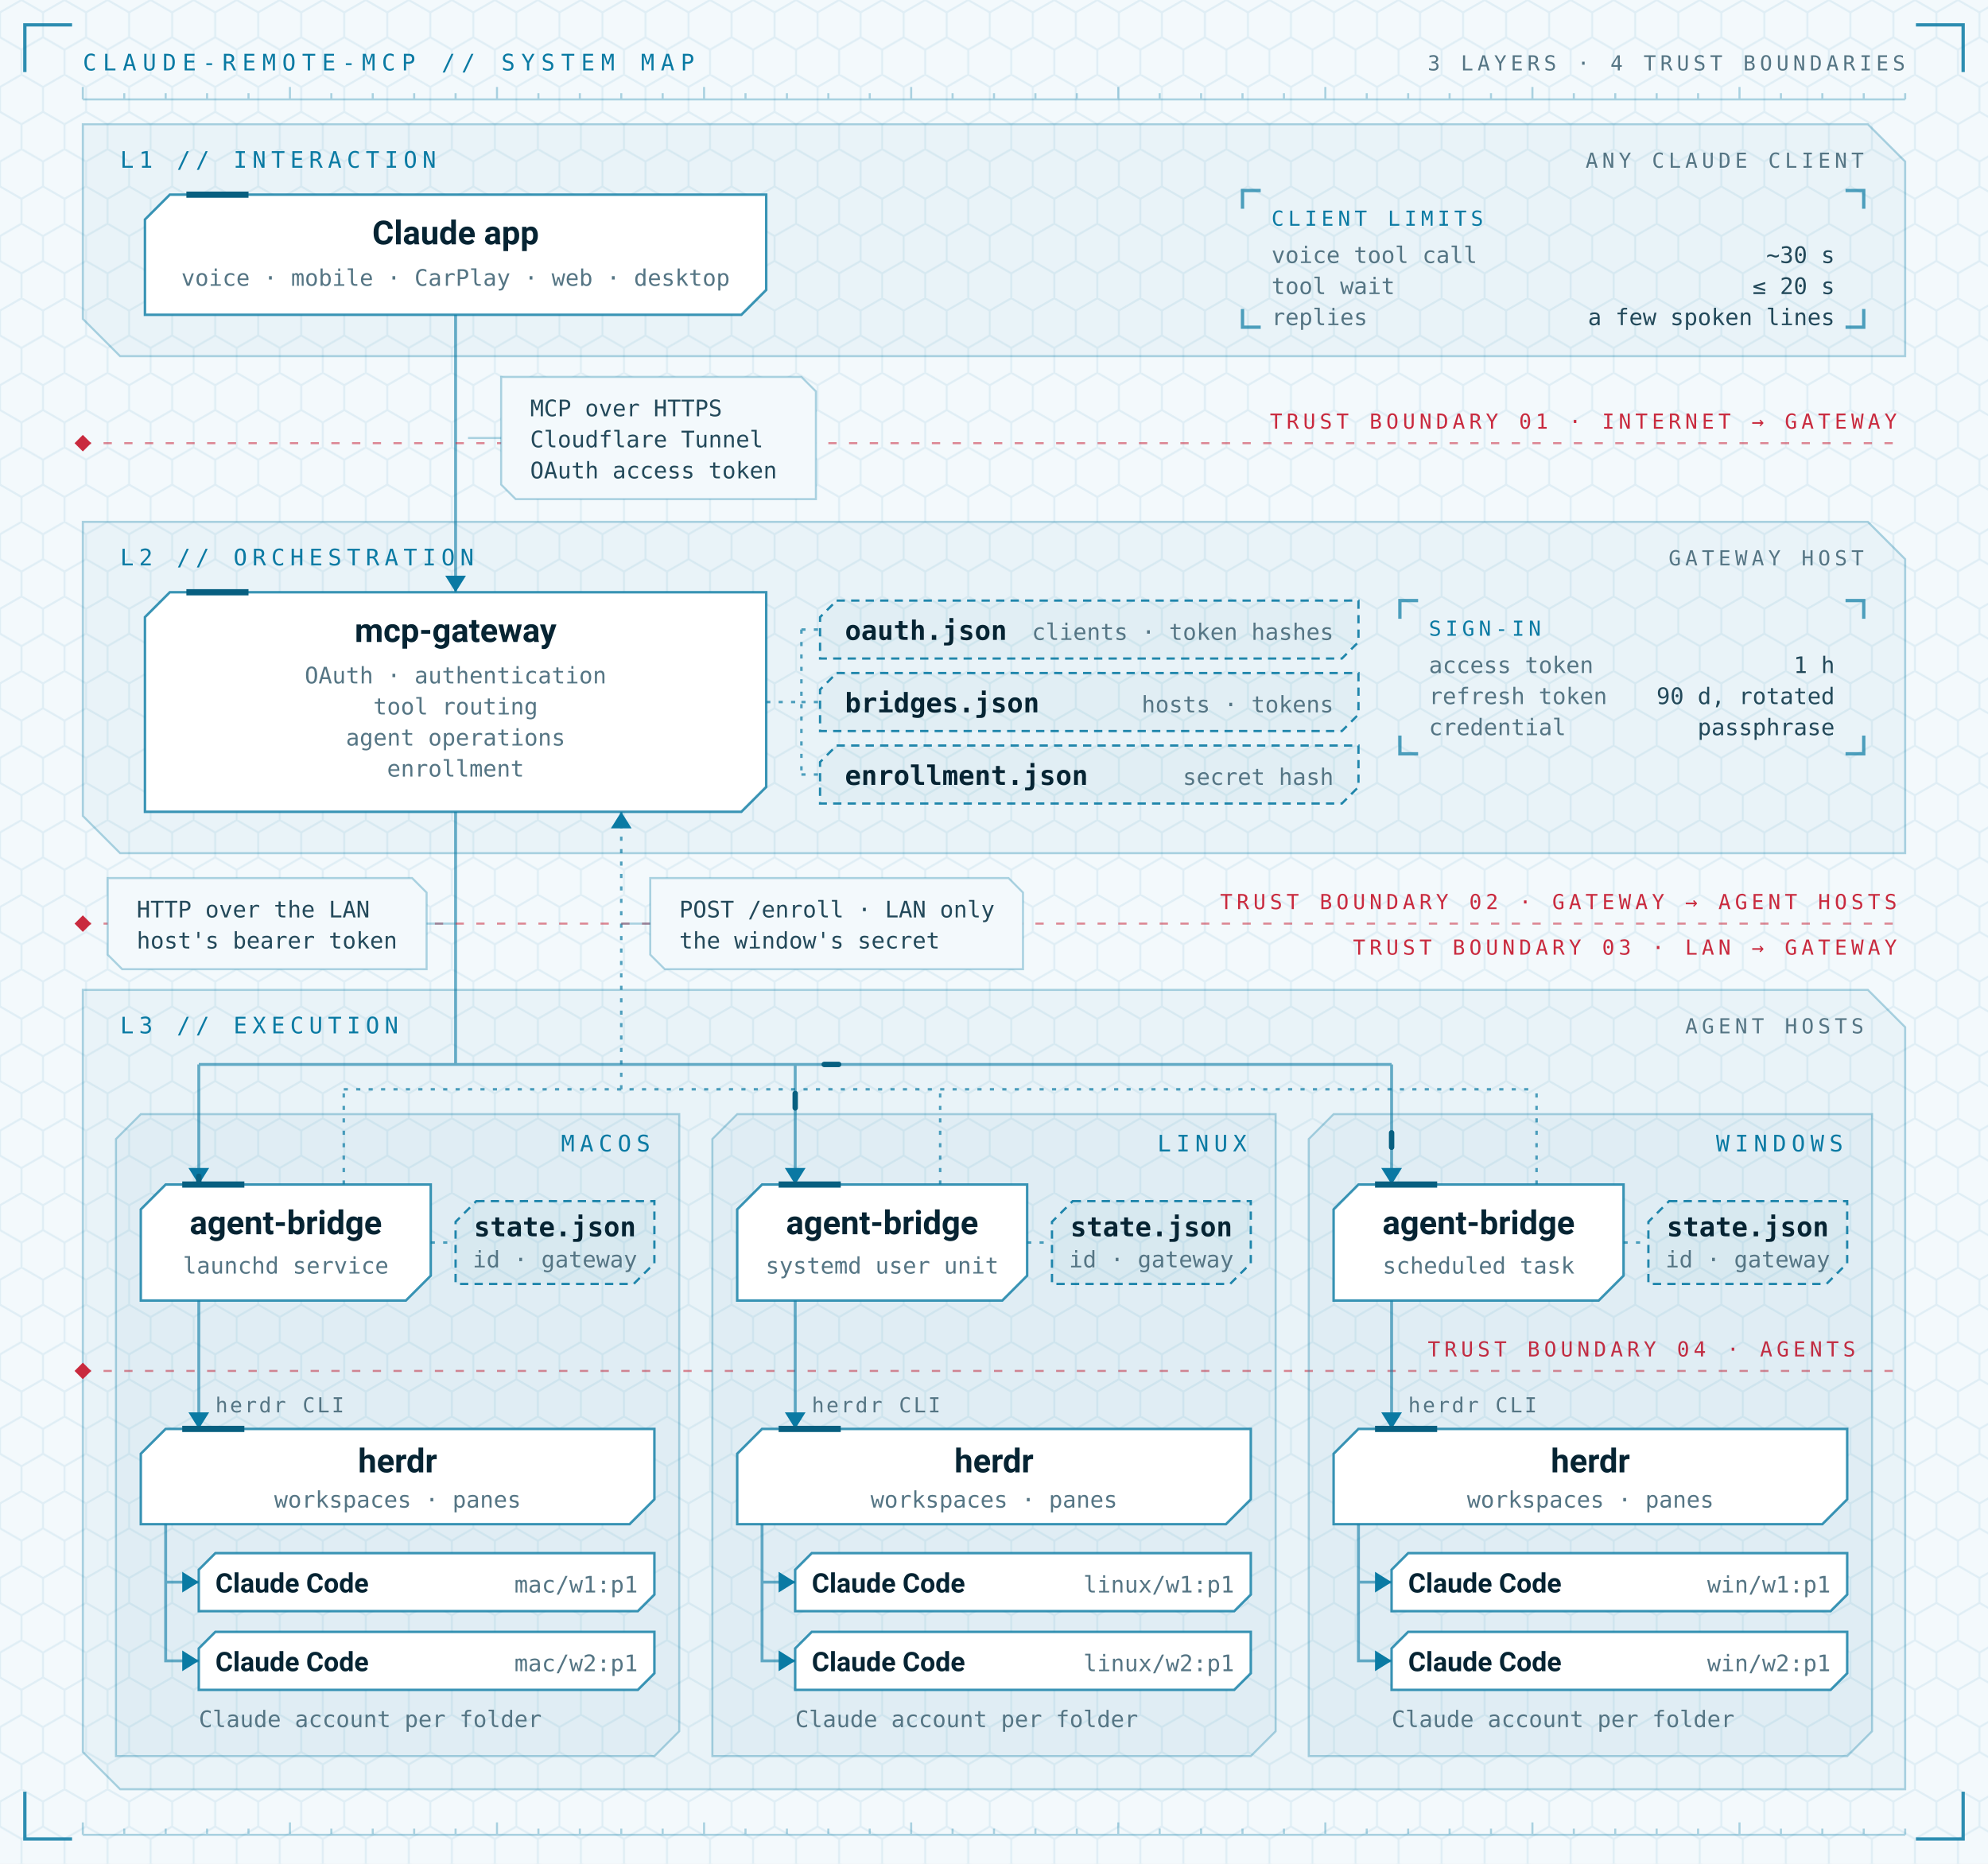
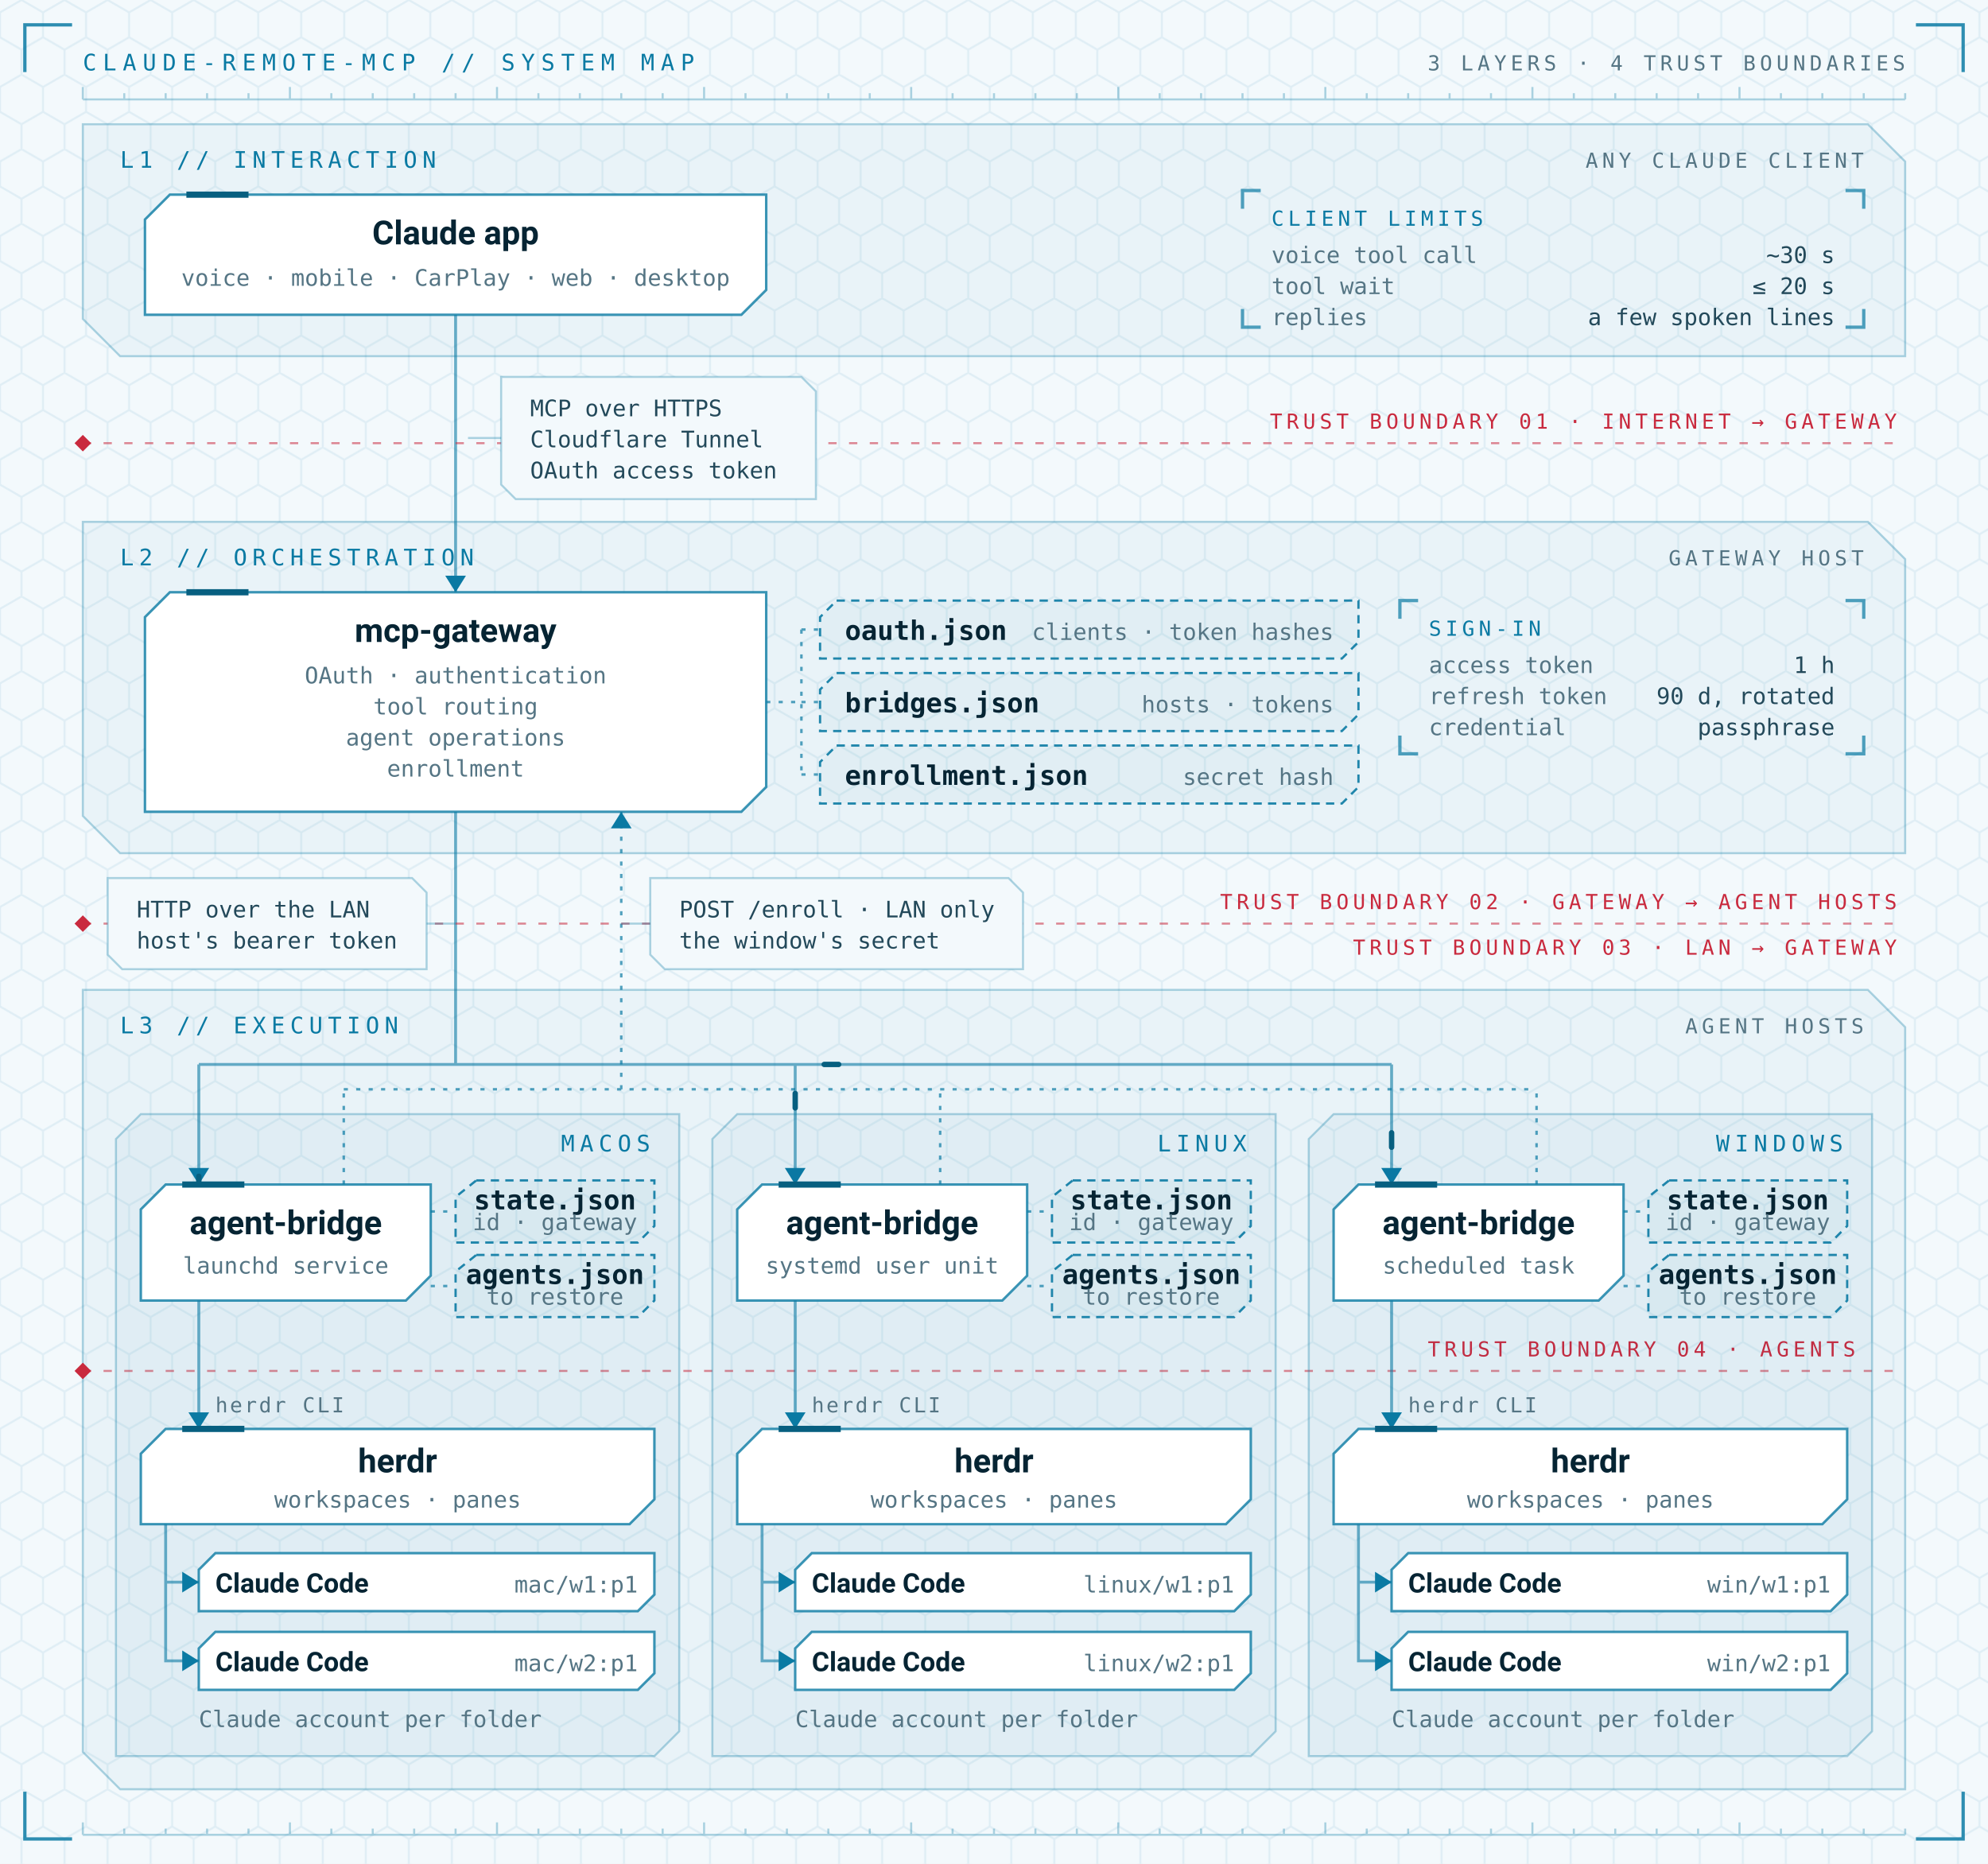
<svg xmlns="http://www.w3.org/2000/svg" width="960" height="900" viewBox="0 0 960 900" role="img" aria-labelledby="title desc">
  <style>
    .sans { font-family: -apple-system, BlinkMacSystemFont, 'Segoe UI', Roboto, 'Helvetica Neue', sans-serif; }
    .mono { font-family: ui-monospace, 'SF Mono', 'JetBrains Mono', Menlo, Consolas, monospace; }
    .bg { fill: #f3f9fc; }
    .frame, .bracket { fill: none; stroke: #0a7aa3; stroke-width: 1.6; stroke-linecap: square; }
    .frame { opacity: 0.85; }
    .bracket { opacity: 0.7; }
    .ruler { fill: none; stroke: rgba(10,122,163,0.32); stroke-width: 1; }
    .head-l { fill: #0a7aa3; font-size: 11px; letter-spacing: 3px; }
    .head-r { fill: #557584; font-size: 10px; letter-spacing: 2px; }
    .panel { fill: rgba(10,122,163,0.04); stroke: rgba(10,122,163,0.32); stroke-width: 1; }
    .label { fill: #0a7aa3; font-size: 11px; letter-spacing: 2.5px; }
    .tag { fill: #557584; font-size: 10px; letter-spacing: 2px; }
    .node { fill: #ffffff; }
    .edge { fill: none; stroke: #0a7aa3; stroke-width: 1.2; opacity: 0.8;  }
    .accent { fill: none; stroke: #075f80; stroke-width: 3; }
    .title { fill: #062433; font-size: 16px; font-weight: 600; }
    .sub { fill: #557584; font-size: 11px; }
    .sessiontitle { fill: #062433; font-size: 13px; font-weight: 600; }
    .store { fill: rgba(10,122,163,0.04); stroke: #0a7aa3; stroke-width: 1.1; stroke-dasharray: 4 3; opacity: 0.9; }
    .storetitle { fill: #062433; font-size: 13px; font-weight: 600; }
    .rotitle { fill: #0a7aa3; font-size: 10px; letter-spacing: 2px; }
    .rokey { fill: #557584; font-size: 11px; }
    .roval { fill: #23495a; font-size: 11px; }
    .wire { fill: none; stroke: #0a7aa3; stroke-width: 1.4; opacity: 0.6; }
    .dotted { fill: none; stroke: #0a7aa3; stroke-width: 1.2; stroke-dasharray: 2 4; opacity: 0.7; }
    .head { fill: #0a7aa3; }
    .wiretag { fill: #f3f9fc; stroke: rgba(10,122,163,0.32); stroke-width: 1; }
    .wirestub { fill: none; stroke: rgba(10,122,163,0.32); stroke-width: 1; }
    .wiretext { fill: #23495a; font-size: 11px; }
    .wirelabel { fill: #557584; font-size: 10px; letter-spacing: 1px; }
    .boundary { fill: none; stroke: #c92a3e; stroke-width: 1; stroke-dasharray: 4 6; opacity: 0.55; }
    .bdiamond { fill: #c92a3e; }
    .btext { fill: #c92a3e; font-size: 10px; letter-spacing: 2px; }
    .spark { fill: none; stroke: #075f80; stroke-width: 2.6; stroke-linecap: round; stroke-dasharray: 7 300; stroke-dashoffset: 7; }
    .s1 { animation: s1 5.6s ease-in-out infinite; }
    .s2 { animation: s2 5.6s ease-in-out infinite; }
    .s3 { animation: s3 5.6s ease-in-out infinite; }
    .s4 { animation: s4 5.6s ease-in-out infinite; }
    @keyframes s1 { 0% { stroke-dashoffset: 7; } 24%, 100% { stroke-dashoffset: -100; } }
    @keyframes s2 { 0%, 26% { stroke-dashoffset: 7; } 50%, 100% { stroke-dashoffset: -100; } }
    @keyframes s3 { 0%, 52% { stroke-dashoffset: 7; } 66%, 100% { stroke-dashoffset: -100; } }
    @keyframes s4 { 0%, 68% { stroke-dashoffset: 7; } 82%, 100% { stroke-dashoffset: -100; } }
    @media (prefers-reduced-motion: reduce) { .spark { animation: none; opacity: 0; } }
  </style>
  <defs>
    <pattern id="hex" width="20.78" height="36" patternUnits="userSpaceOnUse">
      <path d="M0 6L10.39 0L20.78 6V18L10.39 24L0 18Z M10.39 24V36" fill="none" stroke="#0a7aa3" stroke-opacity="0.08" stroke-width="1" />
    </pattern>
  </defs>
  <rect class="bg" width="960" height="900" />
  <rect width="960" height="900" fill="url(#hex)" />
  <path class="frame" d="M12,34 V12 H34" />
  <path class="frame" d="M926,12 H948 V34" />
  <path class="frame" d="M948,866 V888 H926" />
  <path class="frame" d="M34,888 H12 V866" />
  <text class="mono head-l" x="40" y="34">CLAUDE-REMOTE-MCP // SYSTEM MAP</text>
  <text class="mono head-r" x="920" y="34" text-anchor="end">3 LAYERS · 4 TRUST BOUNDARIES</text>
  <path class="ruler" d="M40,48 H920 M40,48 V42 M60,48 V45 M80,48 V45 M100,48 V45 M120,48 V45 M140,48 V42 M160,48 V45 M180,48 V45 M200,48 V45 M220,48 V45 M240,48 V42 M260,48 V45 M280,48 V45 M300,48 V45 M320,48 V45 M340,48 V42 M360,48 V45 M380,48 V45 M400,48 V45 M420,48 V45 M440,48 V42 M460,48 V45 M480,48 V45 M500,48 V45 M520,48 V45 M540,48 V42 M560,48 V45 M580,48 V45 M600,48 V45 M620,48 V45 M640,48 V42 M660,48 V45 M680,48 V45 M700,48 V45 M720,48 V45 M740,48 V42 M760,48 V45 M780,48 V45 M800,48 V45 M820,48 V45 M840,48 V42 M860,48 V45 M880,48 V45 M900,48 V45 M920,48 V45 " />
  <path class="panel" d="M40,60 H902 L920,78 V172 H58 L40,154 V60 Z" />
  <text class="mono label" x="58" y="81">L1 // INTERACTION</text>
  <text class="mono tag" x="900" y="81" text-anchor="end">ANY CLAUDE CLIENT</text>
  <path class="node" d="M82,94 H370 V140 L358,152 H70 V106 Z" />
  <path class="edge" d="M82,94 H370 V140 L358,152 H70 V106 Z" />
  <path class="accent" d="M90,94 H120" />
  <text class="sans title" x="220" y="118" text-anchor="middle">Claude app</text>
  <text class="mono sub" x="220" y="138" text-anchor="middle">voice · mobile · CarPlay · web · desktop</text>
  <path class="bracket" d="M600,100 V92 H608" />
  <path class="bracket" d="M892,92 H900 V100" />
  <path class="bracket" d="M900,150 V158 H892" />
  <path class="bracket" d="M608,158 H600 V150" />
  <text class="mono rotitle" x="614" y="109">CLIENT LIMITS</text>
  <text class="mono rokey" x="614" y="127">voice tool call</text>
  <text class="mono roval" x="886" y="127" text-anchor="end">~30 s</text>
  <text class="mono rokey" x="614" y="142">tool wait</text>
  <text class="mono roval" x="886" y="142" text-anchor="end">≤ 20 s</text>
  <text class="mono rokey" x="614" y="157">replies</text>
  <text class="mono roval" x="886" y="157" text-anchor="end">a few spoken lines</text>
  <path class="wire" d="M220,152 V286" />
  <path class="head" d="M215,278 L220,286 L225,278 Z" />
  <path class="boundary" d="M40,214 H920" />
  <path class="bdiamond" d="M40,210 L44,214 L40,218 L36,214 Z" />
  <text class="mono btext" x="916" y="207" text-anchor="end">TRUST BOUNDARY 01 · INTERNET → GATEWAY</text>
  <path class="wiretag" d="M242,182 H387 L394,189 V241 H249 L242,234 V182 Z" />
  <path class="wirestub" d="M226,211.5 H242" />
  <text class="mono wiretext" x="256" y="201">MCP over HTTPS</text>
  <text class="mono wiretext" x="256" y="216">Cloudflare Tunnel</text>
  <text class="mono wiretext" x="256" y="231">OAuth access token</text>
  <path class="panel" d="M40,252 H902 L920,270 V412 H58 L40,394 V252 Z" />
  <text class="mono label" x="58" y="273">L2 // ORCHESTRATION</text>
  <text class="mono tag" x="900" y="273" text-anchor="end">GATEWAY HOST</text>
  <path class="node" d="M82,286 H370 V380 L358,392 H70 V298 Z" />
  <path class="edge" d="M82,286 H370 V380 L358,392 H70 V298 Z" />
  <path class="accent" d="M90,286 H120" />
  <text class="sans title" x="220" y="310" text-anchor="middle">mcp-gateway</text>
  <text class="mono sub" x="220" y="330" text-anchor="middle">OAuth · authentication</text>
  <text class="mono sub" x="220" y="345" text-anchor="middle">tool routing</text>
  <text class="mono sub" x="220" y="360" text-anchor="middle">agent operations</text>
  <text class="mono sub" x="220" y="375" text-anchor="middle">enrollment</text>
  <path class="store" d="M404,290 H656 V310 L648,318 H396 V298 Z" />
  <text class="mono storetitle" x="408" y="309">oauth.json</text>
  <text class="mono sub" x="644" y="309" text-anchor="end">clients · token hashes</text>
  <path class="store" d="M404,325 H656 V345 L648,353 H396 V333 Z" />
  <text class="mono storetitle" x="408" y="344">bridges.json</text>
  <text class="mono sub" x="644" y="344" text-anchor="end">hosts · tokens</text>
  <path class="store" d="M404,360 H656 V380 L648,388 H396 V368 Z" />
  <text class="mono storetitle" x="408" y="379">enrollment.json</text>
  <text class="mono sub" x="644" y="379" text-anchor="end">secret hash</text>
  <path class="dotted" d="M370,339 H387 M387,304 V374 M387,304 H396 M387,339 H396 M387,374 H396" />
  <path class="bracket" d="M676,298 V290 H684" />
  <path class="bracket" d="M892,290 H900 V298" />
  <path class="bracket" d="M900,356 V364 H892" />
  <path class="bracket" d="M684,364 H676 V356" />
  <text class="mono rotitle" x="690" y="307">SIGN-IN</text>
  <text class="mono rokey" x="690" y="325">access token</text>
  <text class="mono roval" x="886" y="325" text-anchor="end">1 h</text>
  <text class="mono rokey" x="690" y="340">refresh token</text>
  <text class="mono roval" x="886" y="340" text-anchor="end">90 d, rotated</text>
  <text class="mono rokey" x="690" y="355">credential</text>
  <text class="mono roval" x="886" y="355" text-anchor="end">passphrase</text>
  <path class="dotted" d="M300,526 V392 M166,526 H742 M166,572 V526 M454,572 V526 M742,572 V526" />
  <path class="head" d="M295,400 L300,392 L305,400 Z" />
  <path class="wire" d="M220,392 V514 M96,514 H672 M96,514 V572 M384,514 V572 M672,514 V572" />
  <path class="head" d="M91,564 L96,572 L101,564 Z" />
  <path class="head" d="M379,564 L384,572 L389,564 Z" />
  <path class="head" d="M667,564 L672,572 L677,564 Z" />
  <path class="boundary" d="M40,446 H920" />
  <path class="bdiamond" d="M40,442 L44,446 L40,450 L36,446 Z" />
  <text class="mono btext" x="916" y="439" text-anchor="end">TRUST BOUNDARY 02 · GATEWAY → AGENT HOSTS</text>
  <text class="mono btext" x="916" y="461" text-anchor="end">TRUST BOUNDARY 03 · LAN → GATEWAY</text>
  <path class="wiretag" d="M52,424 H199 L206,431 V468 H59 L52,461 V424 Z" />
  <path class="wirestub" d="M220,446 H206" />
  <text class="mono wiretext" x="66" y="443">HTTP over the LAN</text>
  <text class="mono wiretext" x="66" y="458">host's bearer token</text>
  <path class="wiretag" d="M314,424 H487 L494,431 V468 H321 L314,461 V424 Z" />
  <path class="wirestub" d="M300,446 H314" />
  <text class="mono wiretext" x="328" y="443">POST /enroll · LAN only</text>
  <text class="mono wiretext" x="328" y="458">the window's secret</text>
  <path class="panel" d="M40,478 H902 L920,496 V864 H58 L40,846 V478 Z" />
  <text class="mono label" x="58" y="499">L3 // EXECUTION</text>
  <text class="mono tag" x="900" y="499" text-anchor="end">AGENT HOSTS</text>
  <path class="boundary" d="M40,662 H920" />
  <path class="bdiamond" d="M40,658 L44,662 L40,666 L36,662 Z" />
  <text class="mono btext" x="896" y="655" text-anchor="end">TRUST BOUNDARY 04 · AGENTS</text>
  <path class="panel" d="M68,538 H328 V836 L316,848 H56 V550 Z" />
  <text class="mono label" x="314" y="556" text-anchor="end">MACOS</text>
  <path class="node" d="M80,572 H208 V616 L196,628 H68 V584 Z" />
  <path class="edge" d="M80,572 H208 V616 L196,628 H68 V584 Z" />
  <path class="accent" d="M88,572 H118" />
  <text class="sans title" x="138" y="596" text-anchor="middle">agent-bridge</text>
  <text class="mono sub" x="138" y="615" text-anchor="middle">launchd service</text>
-   <path class="store" d="M230,580 H316 V610 L306,620 H220 V590 Z" />
-   <text class="mono storetitle" x="268" y="597" text-anchor="middle">state.json</text>
-   <text class="mono sub" x="268" y="612" text-anchor="middle">id · gateway</text>
-   <path class="dotted" d="M208,600 H220" />
+   <path class="store" d="M230,570 H316 V592 L308,600 H220 V578 Z" />
+   <text class="mono storetitle" x="268" y="584" text-anchor="middle">state.json</text>
+   <text class="mono sub" x="268" y="594" text-anchor="middle">id · gateway</text>
+   <path class="store" d="M230,606 H316 V628 L308,636 H220 V614 Z" />
+   <text class="mono storetitle" x="268" y="620" text-anchor="middle">agents.json</text>
+   <text class="mono sub" x="268" y="630" text-anchor="middle">to restore</text>
+   <path class="dotted" d="M208,585 H220 M208,621 H220" />
  <path class="wire" d="M96,628 V690" />
  <path class="head" d="M91,682 L96,690 L101,682 Z" />
  <text class="mono wirelabel" x="104" y="682">herdr CLI</text>
  <path class="node" d="M80,690 H316 V724 L304,736 H68 V702 Z" />
  <path class="edge" d="M80,690 H316 V724 L304,736 H68 V702 Z" />
  <path class="accent" d="M88,690 H118" />
  <text class="sans title" x="192" y="711" text-anchor="middle">herdr</text>
  <text class="mono sub" x="192" y="728" text-anchor="middle">workspaces · panes</text>
  <path class="wire" d="M80,736 V802 H96 M80,764 H96" />
  <path class="head" d="M88,759 L96,764 L88,769 Z" />
  <path class="head" d="M88,797 L96,802 L88,807 Z" />
  <path class="node" d="M104,750 H316 V770 L308,778 H96 V758 Z" />
  <path class="edge" d="M104,750 H316 V770 L308,778 H96 V758 Z" />
  <text class="sans sessiontitle" x="104" y="769">Claude Code</text>
  <text class="mono sub" x="308" y="769" text-anchor="end">mac/w1:p1</text>
  <path class="node" d="M104,788 H316 V808 L308,816 H96 V796 Z" />
  <path class="edge" d="M104,788 H316 V808 L308,816 H96 V796 Z" />
  <text class="sans sessiontitle" x="104" y="807">Claude Code</text>
  <text class="mono sub" x="308" y="807" text-anchor="end">mac/w2:p1</text>
  <text class="mono sub" x="96" y="834">Claude account per folder</text>
  <path class="panel" d="M356,538 H616 V836 L604,848 H344 V550 Z" />
  <text class="mono label" x="602" y="556" text-anchor="end">LINUX</text>
  <path class="node" d="M368,572 H496 V616 L484,628 H356 V584 Z" />
  <path class="edge" d="M368,572 H496 V616 L484,628 H356 V584 Z" />
  <path class="accent" d="M376,572 H406" />
  <text class="sans title" x="426" y="596" text-anchor="middle">agent-bridge</text>
  <text class="mono sub" x="426" y="615" text-anchor="middle">systemd user unit</text>
-   <path class="store" d="M518,580 H604 V610 L594,620 H508 V590 Z" />
-   <text class="mono storetitle" x="556" y="597" text-anchor="middle">state.json</text>
-   <text class="mono sub" x="556" y="612" text-anchor="middle">id · gateway</text>
-   <path class="dotted" d="M496,600 H508" />
+   <path class="store" d="M518,570 H604 V592 L596,600 H508 V578 Z" />
+   <text class="mono storetitle" x="556" y="584" text-anchor="middle">state.json</text>
+   <text class="mono sub" x="556" y="594" text-anchor="middle">id · gateway</text>
+   <path class="store" d="M518,606 H604 V628 L596,636 H508 V614 Z" />
+   <text class="mono storetitle" x="556" y="620" text-anchor="middle">agents.json</text>
+   <text class="mono sub" x="556" y="630" text-anchor="middle">to restore</text>
+   <path class="dotted" d="M496,585 H508 M496,621 H508" />
  <path class="wire" d="M384,628 V690" />
  <path class="head" d="M379,682 L384,690 L389,682 Z" />
  <text class="mono wirelabel" x="392" y="682">herdr CLI</text>
  <path class="node" d="M368,690 H604 V724 L592,736 H356 V702 Z" />
  <path class="edge" d="M368,690 H604 V724 L592,736 H356 V702 Z" />
  <path class="accent" d="M376,690 H406" />
  <text class="sans title" x="480" y="711" text-anchor="middle">herdr</text>
  <text class="mono sub" x="480" y="728" text-anchor="middle">workspaces · panes</text>
  <path class="wire" d="M368,736 V802 H384 M368,764 H384" />
  <path class="head" d="M376,759 L384,764 L376,769 Z" />
  <path class="head" d="M376,797 L384,802 L376,807 Z" />
  <path class="node" d="M392,750 H604 V770 L596,778 H384 V758 Z" />
  <path class="edge" d="M392,750 H604 V770 L596,778 H384 V758 Z" />
  <text class="sans sessiontitle" x="392" y="769">Claude Code</text>
  <text class="mono sub" x="596" y="769" text-anchor="end">linux/w1:p1</text>
  <path class="node" d="M392,788 H604 V808 L596,816 H384 V796 Z" />
  <path class="edge" d="M392,788 H604 V808 L596,816 H384 V796 Z" />
  <text class="sans sessiontitle" x="392" y="807">Claude Code</text>
  <text class="mono sub" x="596" y="807" text-anchor="end">linux/w2:p1</text>
  <text class="mono sub" x="384" y="834">Claude account per folder</text>
  <path class="panel" d="M644,538 H904 V836 L892,848 H632 V550 Z" />
  <text class="mono label" x="890" y="556" text-anchor="end">WINDOWS</text>
  <path class="node" d="M656,572 H784 V616 L772,628 H644 V584 Z" />
  <path class="edge" d="M656,572 H784 V616 L772,628 H644 V584 Z" />
  <path class="accent" d="M664,572 H694" />
  <text class="sans title" x="714" y="596" text-anchor="middle">agent-bridge</text>
  <text class="mono sub" x="714" y="615" text-anchor="middle">scheduled task</text>
-   <path class="store" d="M806,580 H892 V610 L882,620 H796 V590 Z" />
-   <text class="mono storetitle" x="844" y="597" text-anchor="middle">state.json</text>
-   <text class="mono sub" x="844" y="612" text-anchor="middle">id · gateway</text>
-   <path class="dotted" d="M784,600 H796" />
+   <path class="store" d="M806,570 H892 V592 L884,600 H796 V578 Z" />
+   <text class="mono storetitle" x="844" y="584" text-anchor="middle">state.json</text>
+   <text class="mono sub" x="844" y="594" text-anchor="middle">id · gateway</text>
+   <path class="store" d="M806,606 H892 V628 L884,636 H796 V614 Z" />
+   <text class="mono storetitle" x="844" y="620" text-anchor="middle">agents.json</text>
+   <text class="mono sub" x="844" y="630" text-anchor="middle">to restore</text>
+   <path class="dotted" d="M784,585 H796 M784,621 H796" />
  <path class="wire" d="M672,628 V690" />
  <path class="head" d="M667,682 L672,690 L677,682 Z" />
  <text class="mono wirelabel" x="680" y="682">herdr CLI</text>
  <path class="node" d="M656,690 H892 V724 L880,736 H644 V702 Z" />
  <path class="edge" d="M656,690 H892 V724 L880,736 H644 V702 Z" />
  <path class="accent" d="M664,690 H694" />
  <text class="sans title" x="768" y="711" text-anchor="middle">herdr</text>
  <text class="mono sub" x="768" y="728" text-anchor="middle">workspaces · panes</text>
  <path class="wire" d="M656,736 V802 H672 M656,764 H672" />
  <path class="head" d="M664,759 L672,764 L664,769 Z" />
  <path class="head" d="M664,797 L672,802 L664,807 Z" />
  <path class="node" d="M680,750 H892 V770 L884,778 H672 V758 Z" />
  <path class="edge" d="M680,750 H892 V770 L884,778 H672 V758 Z" />
  <text class="sans sessiontitle" x="680" y="769">Claude Code</text>
  <text class="mono sub" x="884" y="769" text-anchor="end">win/w1:p1</text>
  <path class="node" d="M680,788 H892 V808 L884,816 H672 V796 Z" />
  <path class="edge" d="M680,788 H892 V808 L884,816 H672 V796 Z" />
  <text class="sans sessiontitle" x="680" y="807">Claude Code</text>
  <text class="mono sub" x="884" y="807" text-anchor="end">win/w2:p1</text>
  <text class="mono sub" x="672" y="834">Claude account per folder</text>
  <path class="ruler" d="M40,886 H920 M40,886 V880 M60,886 V883 M80,886 V883 M100,886 V883 M120,886 V883 M140,886 V880 M160,886 V883 M180,886 V883 M200,886 V883 M220,886 V883 M240,886 V880 M260,886 V883 M280,886 V883 M300,886 V883 M320,886 V883 M340,886 V880 M360,886 V883 M380,886 V883 M400,886 V883 M420,886 V883 M440,886 V880 M460,886 V883 M480,886 V883 M500,886 V883 M520,886 V883 M540,886 V880 M560,886 V883 M580,886 V883 M600,886 V883 M620,886 V883 M640,886 V880 M660,886 V883 M680,886 V883 M700,886 V883 M720,886 V883 M740,886 V880 M760,886 V883 M780,886 V883 M800,886 V883 M820,886 V883 M840,886 V880 M860,886 V883 M880,886 V883 M900,886 V883 M920,886 V883 " />
  <path class="spark s1" pathLength="100" d="M220,152 V286" />
  <path class="spark s2" pathLength="100" d="M220,392 V514 H96 V572" />
  <path class="spark s2" pathLength="100" d="M220,392 V514 H384 V572" />
  <path class="spark s2" pathLength="100" d="M220,392 V514 H672 V572" />
  <path class="spark s3" pathLength="100" d="M96,628 V690" />
  <path class="spark s3" pathLength="100" d="M384,628 V690" />
  <path class="spark s3" pathLength="100" d="M672,628 V690" />
  <path class="spark s4" pathLength="100" d="M80,736 V764 H96" />
  <path class="spark s4" pathLength="100" d="M80,736 V802 H96" />
  <path class="spark s4" pathLength="100" d="M368,736 V764 H384" />
  <path class="spark s4" pathLength="100" d="M368,736 V802 H384" />
  <path class="spark s4" pathLength="100" d="M656,736 V764 H672" />
  <path class="spark s4" pathLength="100" d="M656,736 V802 H672" />
</svg>
